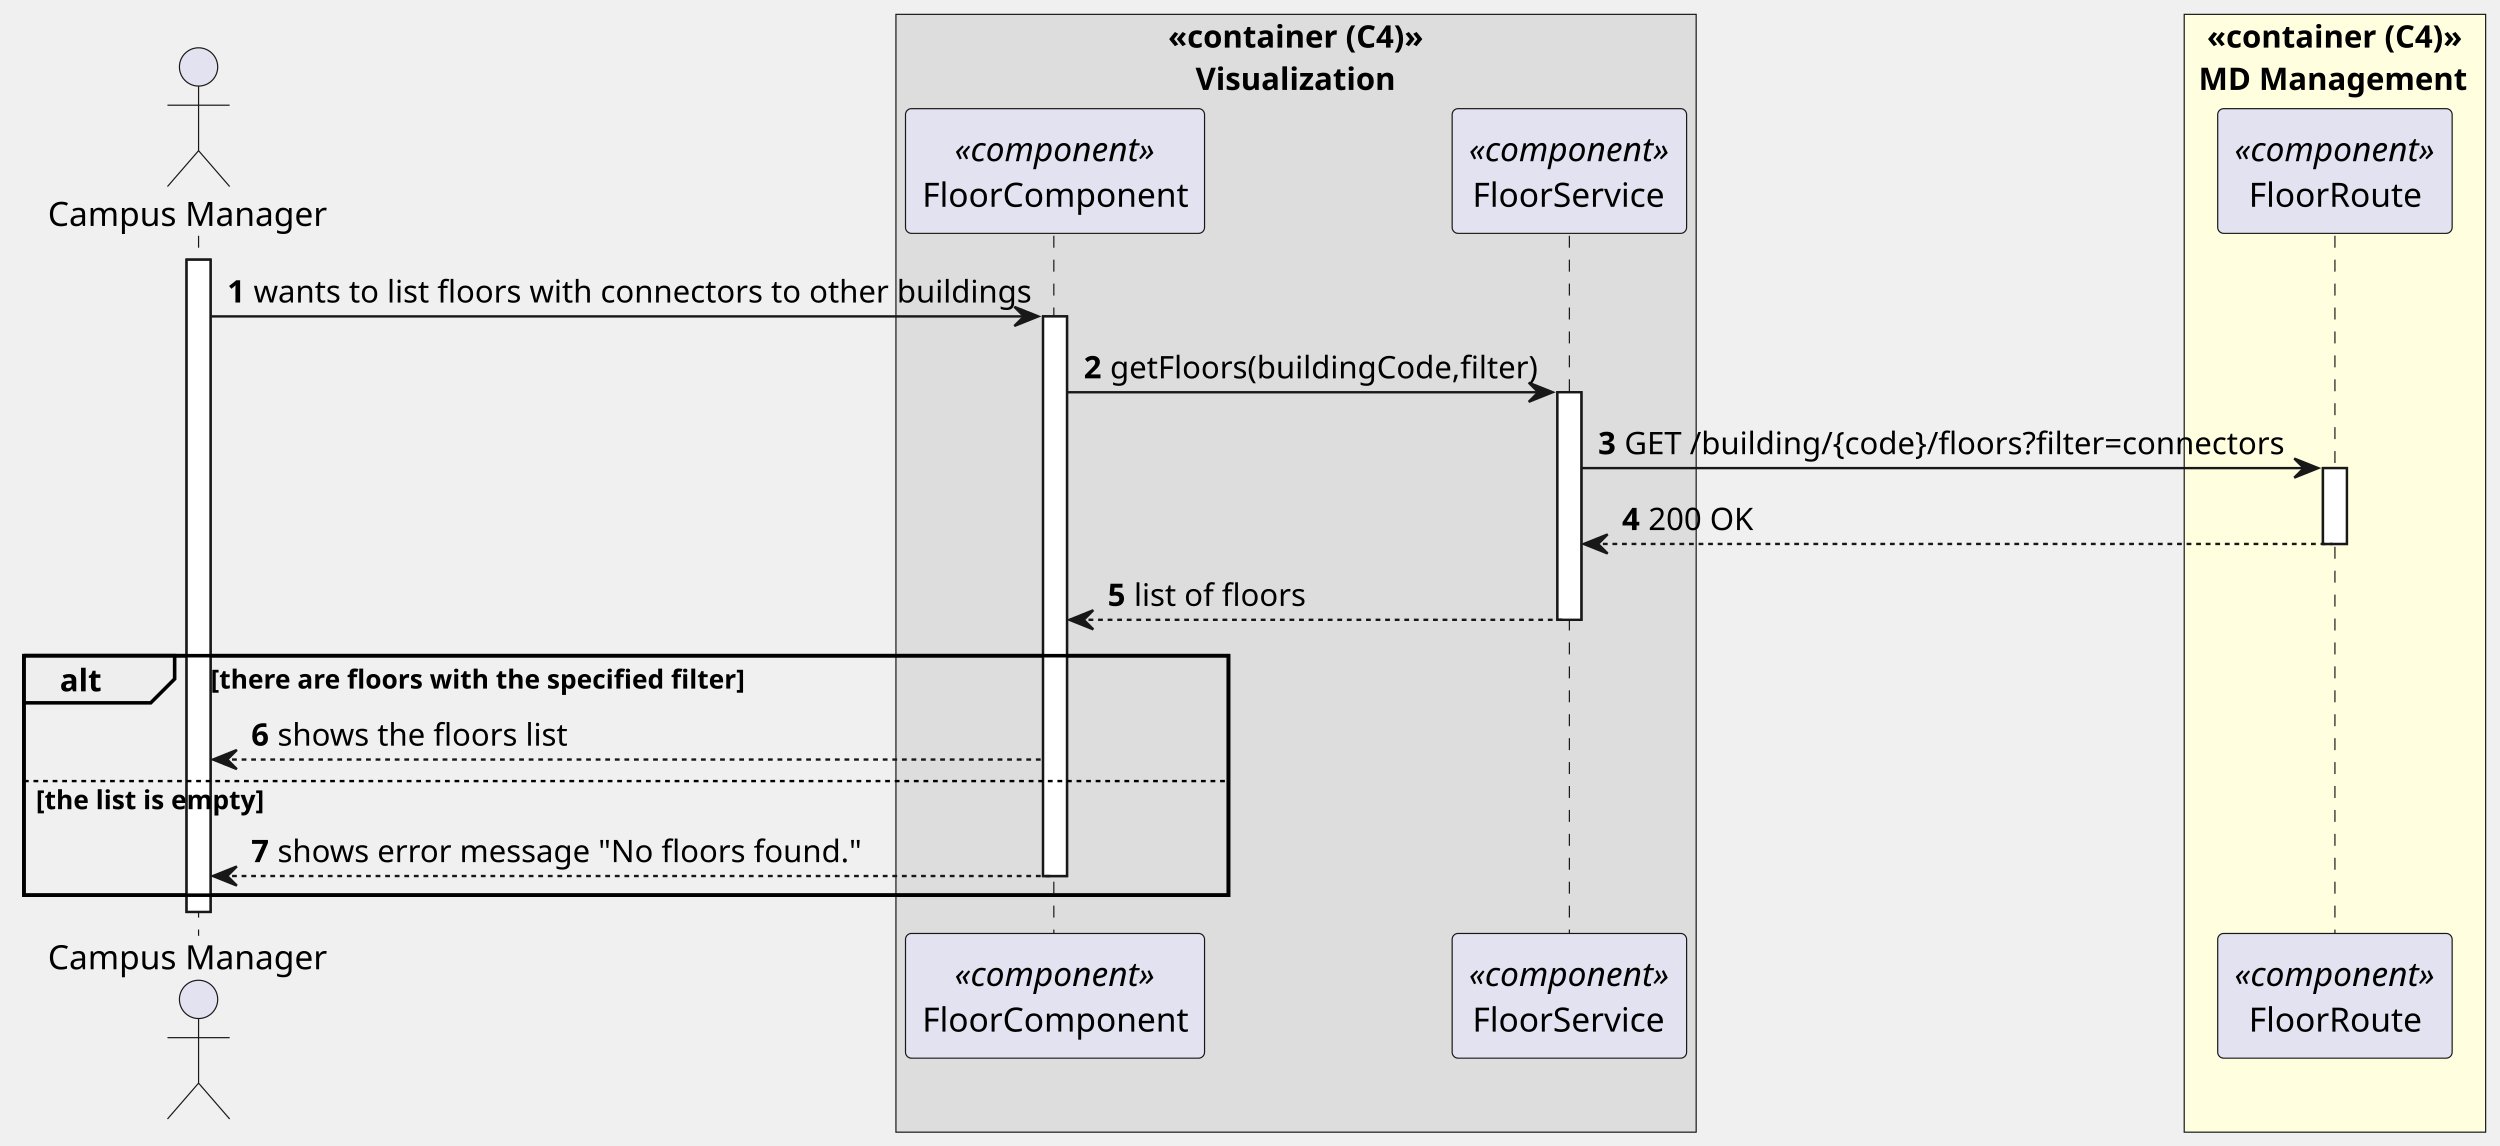
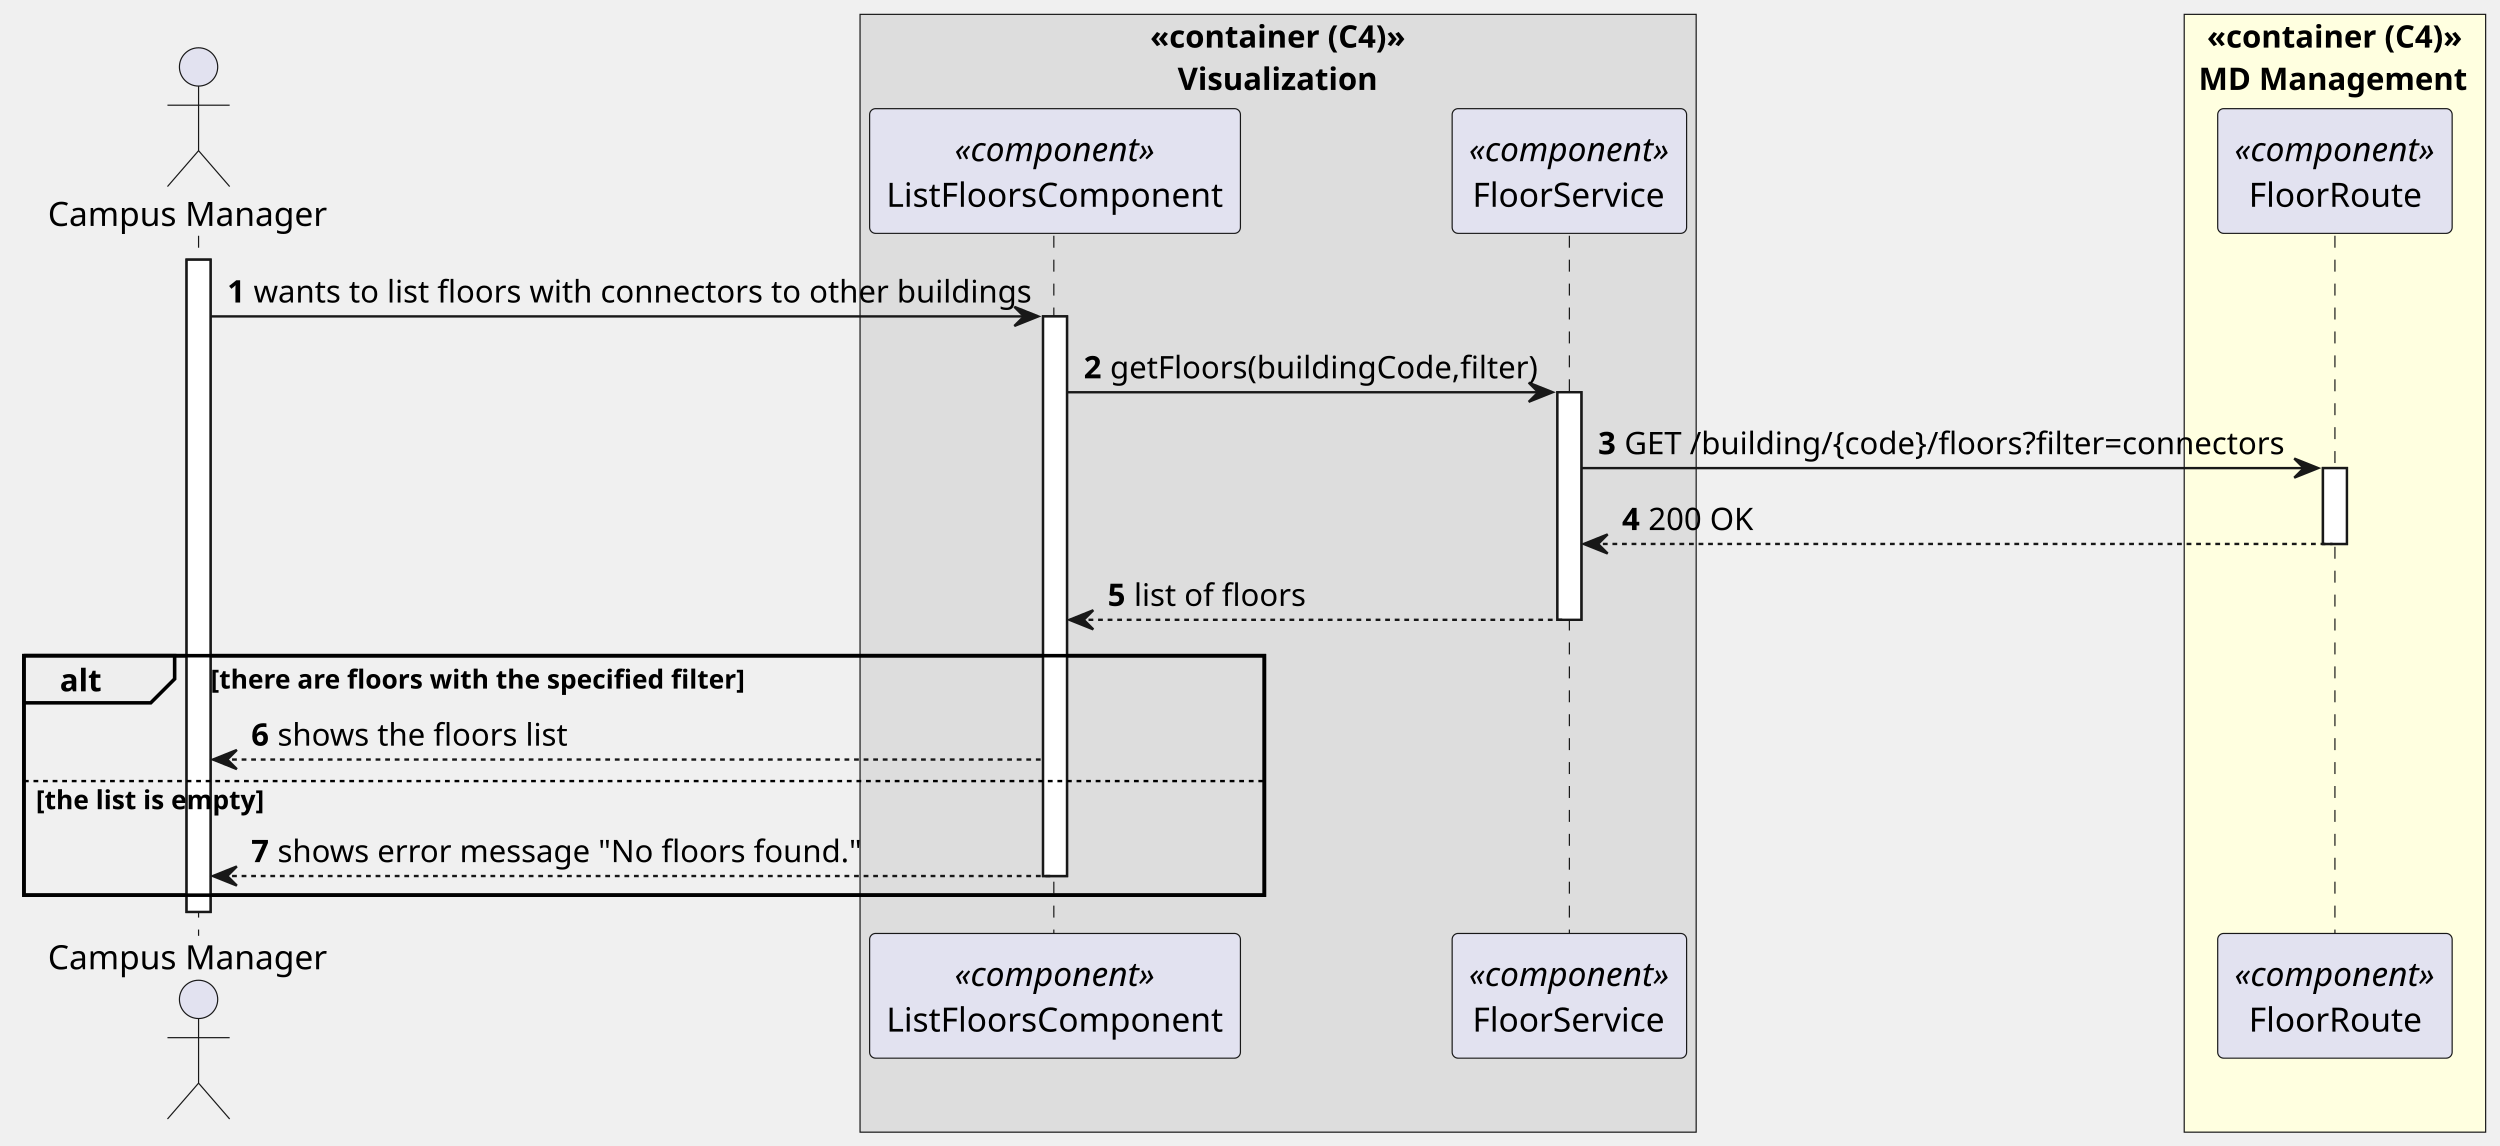
<svg xmlns="http://www.w3.org/2000/svg" contentStyleType="text/css" height="479px" preserveAspectRatio="none" style="width:1045px;height:479px;background:#FFFFFF;" version="1.1" viewBox="0 0 1045 479" width="1045px" zoomAndPan="magnify">
  <defs />
  <g>
-     <rect fill="#DDDDDD" height="467.246" style="stroke:#181818;stroke-width:0.5;" width="334.5" x="374.5" y="6" />
-     <text fill="#000000" font-family="sans-serif" font-size="13" font-weight="bold" lengthAdjust="spacing" textLength="107" x="488.25" y="19.897">«container (C4)»</text>
-     <text fill="#000000" font-family="sans-serif" font-size="13" font-weight="bold" lengthAdjust="spacing" textLength="84" x="499.75" y="37.603">Visualization</text>
+     <rect fill="#DDDDDD" height="467.246" style="stroke:#181818;stroke-width:0.5;" width="349.5" x="359.5" y="6" />
+     <text fill="#000000" font-family="sans-serif" font-size="13" font-weight="bold" lengthAdjust="spacing" textLength="107" x="480.75" y="19.897">«container (C4)»</text>
+     <text fill="#000000" font-family="sans-serif" font-size="13" font-weight="bold" lengthAdjust="spacing" textLength="84" x="492.25" y="37.603">Visualization</text>
    <rect fill="#FFFFE0" height="467.246" style="stroke:#181818;stroke-width:0.5;" width="126" x="913" y="6" />
    <text fill="#000000" font-family="sans-serif" font-size="13" font-weight="bold" lengthAdjust="spacing" textLength="107" x="922.5" y="19.897">«container (C4)»</text>
    <text fill="#000000" font-family="sans-serif" font-size="13" font-weight="bold" lengthAdjust="spacing" textLength="114" x="919" y="37.603">MD Management</text>
    <rect fill="#FFFFFF" height="272.63" style="stroke:#181818;stroke-width:1.0;" width="10" x="78" y="108.548" />
    <rect fill="#FFFFFF" height="233.924" style="stroke:#181818;stroke-width:1.0;" width="10" x="436" y="132.254" />
    <rect fill="#FFFFFF" height="95.118" style="stroke:#181818;stroke-width:1.0;" width="10" x="651" y="163.96" />
    <rect fill="#FFFFFF" height="31.706" style="stroke:#181818;stroke-width:1.0;" width="10" x="971" y="195.666" />
-     <rect fill="none" height="100.1" style="stroke:#000000;stroke-width:1.5;" width="503.5" x="10" y="274.078" />
+     <rect fill="none" height="100.1" style="stroke:#000000;stroke-width:1.5;" width="518.5" x="10" y="274.078" />
    <line style="stroke:#181818;stroke-width:0.5;stroke-dasharray:5.0,5.0;" x1="83" x2="83" y1="98.548" y2="391.178" />
    <line style="stroke:#181818;stroke-width:0.5;stroke-dasharray:5.0,5.0;" x1="440.5" x2="440.5" y1="98.548" y2="391.178" />
    <line style="stroke:#181818;stroke-width:0.5;stroke-dasharray:5.0,5.0;" x1="656" x2="656" y1="98.548" y2="391.178" />
    <line style="stroke:#181818;stroke-width:0.5;stroke-dasharray:5.0,5.0;" x1="976" x2="976" y1="98.548" y2="391.178" />
    <text fill="#000000" font-family="sans-serif" font-size="14" lengthAdjust="spacing" textLength="120" x="20" y="94.446">Campus Manager</text>
    <ellipse cx="83" cy="27.98" fill="#E2E2F0" rx="8" ry="8" style="stroke:#181818;stroke-width:0.5;" />
    <path d="M83,35.98 L83,62.98 M70,43.98 L96,43.98 M83,62.98 L70,77.98 M83,62.98 L96,77.98 " fill="none" style="stroke:#181818;stroke-width:0.5;" />
    <text fill="#000000" font-family="sans-serif" font-size="14" lengthAdjust="spacing" textLength="120" x="20" y="405.144">Campus Manager</text>
    <ellipse cx="83" cy="417.746" fill="#E2E2F0" rx="8" ry="8" style="stroke:#181818;stroke-width:0.5;" />
    <path d="M83,425.746 L83,452.746 M70,433.746 L96,433.746 M83,452.746 L70,467.746 M83,452.746 L96,467.746 " fill="none" style="stroke:#181818;stroke-width:0.5;" />
-     <rect fill="#E2E2F0" height="52.136" rx="2.5" ry="2.5" style="stroke:#181818;stroke-width:0.5;" width="125" x="378.5" y="45.412" />
+     <rect fill="#E2E2F0" height="52.136" rx="2.5" ry="2.5" style="stroke:#181818;stroke-width:0.5;" width="155" x="363.5" y="45.412" />
    <text fill="#000000" font-family="sans-serif" font-size="14" font-style="italic" lengthAdjust="spacing" textLength="84" x="399" y="67.378">«component»</text>
-     <text fill="#000000" font-family="sans-serif" font-size="14" lengthAdjust="spacing" textLength="111" x="385.5" y="86.446">FloorComponent</text>
-     <rect fill="#E2E2F0" height="52.136" rx="2.5" ry="2.5" style="stroke:#181818;stroke-width:0.5;" width="125" x="378.5" y="390.178" />
+     <text fill="#000000" font-family="sans-serif" font-size="14" lengthAdjust="spacing" textLength="141" x="370.5" y="86.446">ListFloorsComponent</text>
+     <rect fill="#E2E2F0" height="52.136" rx="2.5" ry="2.5" style="stroke:#181818;stroke-width:0.5;" width="155" x="363.5" y="390.178" />
    <text fill="#000000" font-family="sans-serif" font-size="14" font-style="italic" lengthAdjust="spacing" textLength="84" x="399" y="412.144">«component»</text>
-     <text fill="#000000" font-family="sans-serif" font-size="14" lengthAdjust="spacing" textLength="111" x="385.5" y="431.212">FloorComponent</text>
+     <text fill="#000000" font-family="sans-serif" font-size="14" lengthAdjust="spacing" textLength="141" x="370.5" y="431.212">ListFloorsComponent</text>
    <rect fill="#E2E2F0" height="52.136" rx="2.5" ry="2.5" style="stroke:#181818;stroke-width:0.5;" width="98" x="607" y="45.412" />
    <text fill="#000000" font-family="sans-serif" font-size="14" font-style="italic" lengthAdjust="spacing" textLength="84" x="614" y="67.378">«component»</text>
    <text fill="#000000" font-family="sans-serif" font-size="14" lengthAdjust="spacing" textLength="81" x="615.5" y="86.446">FloorService</text>
    <rect fill="#E2E2F0" height="52.136" rx="2.5" ry="2.5" style="stroke:#181818;stroke-width:0.5;" width="98" x="607" y="390.178" />
    <text fill="#000000" font-family="sans-serif" font-size="14" font-style="italic" lengthAdjust="spacing" textLength="84" x="614" y="412.144">«component»</text>
    <text fill="#000000" font-family="sans-serif" font-size="14" lengthAdjust="spacing" textLength="81" x="615.5" y="431.212">FloorService</text>
    <rect fill="#E2E2F0" height="52.136" rx="2.5" ry="2.5" style="stroke:#181818;stroke-width:0.5;" width="98" x="927" y="45.412" />
    <text fill="#000000" font-family="sans-serif" font-size="14" font-style="italic" lengthAdjust="spacing" textLength="84" x="934" y="67.378">«component»</text>
    <text fill="#000000" font-family="sans-serif" font-size="14" lengthAdjust="spacing" textLength="72" x="940" y="86.446">FloorRoute</text>
    <rect fill="#E2E2F0" height="52.136" rx="2.5" ry="2.5" style="stroke:#181818;stroke-width:0.5;" width="98" x="927" y="390.178" />
    <text fill="#000000" font-family="sans-serif" font-size="14" font-style="italic" lengthAdjust="spacing" textLength="84" x="934" y="412.144">«component»</text>
    <text fill="#000000" font-family="sans-serif" font-size="14" lengthAdjust="spacing" textLength="72" x="940" y="431.212">FloorRoute</text>
    <rect fill="#FFFFFF" height="272.63" style="stroke:#181818;stroke-width:1.0;" width="10" x="78" y="108.548" />
    <rect fill="#FFFFFF" height="233.924" style="stroke:#181818;stroke-width:1.0;" width="10" x="436" y="132.254" />
    <rect fill="#FFFFFF" height="95.118" style="stroke:#181818;stroke-width:1.0;" width="10" x="651" y="163.96" />
    <rect fill="#FFFFFF" height="31.706" style="stroke:#181818;stroke-width:1.0;" width="10" x="971" y="195.666" />
    <polygon fill="#181818" points="424,128.254,434,132.254,424,136.254,428,132.254" style="stroke:#181818;stroke-width:1.0;" />
    <line style="stroke:#181818;stroke-width:1.0;" x1="88" x2="430" y1="132.254" y2="132.254" />
    <text fill="#000000" font-family="sans-serif" font-size="13" font-weight="bold" lengthAdjust="spacing" textLength="7" x="95" y="126.445">1</text>
    <text fill="#000000" font-family="sans-serif" font-size="13" lengthAdjust="spacing" textLength="318" x="106" y="126.445">wants to list floors with connectors to other buildings</text>
    <polygon fill="#181818" points="639,159.96,649,163.96,639,167.96,643,163.96" style="stroke:#181818;stroke-width:1.0;" />
    <line style="stroke:#181818;stroke-width:1.0;" x1="446" x2="645" y1="163.96" y2="163.96" />
    <text fill="#000000" font-family="sans-serif" font-size="13" font-weight="bold" lengthAdjust="spacing" textLength="7" x="453" y="158.151">2</text>
    <text fill="#000000" font-family="sans-serif" font-size="13" lengthAdjust="spacing" textLength="175" x="464" y="158.151">getFloors(buildingCode,filter)</text>
    <polygon fill="#181818" points="959,191.666,969,195.666,959,199.666,963,195.666" style="stroke:#181818;stroke-width:1.0;" />
    <line style="stroke:#181818;stroke-width:1.0;" x1="661" x2="965" y1="195.666" y2="195.666" />
    <text fill="#000000" font-family="sans-serif" font-size="13" font-weight="bold" lengthAdjust="spacing" textLength="7" x="668" y="189.857">3</text>
    <text fill="#000000" font-family="sans-serif" font-size="13" lengthAdjust="spacing" textLength="270" x="679" y="189.857">GET /building/{code}/floors?filter=connectors</text>
    <polygon fill="#181818" points="672,223.372,662,227.372,672,231.372,668,227.372" style="stroke:#181818;stroke-width:1.0;" />
    <line style="stroke:#181818;stroke-width:1.0;stroke-dasharray:2.0,2.0;" x1="666" x2="975" y1="227.372" y2="227.372" />
    <text fill="#000000" font-family="sans-serif" font-size="13" font-weight="bold" lengthAdjust="spacing" textLength="7" x="678" y="221.563">4</text>
    <text fill="#000000" font-family="sans-serif" font-size="13" lengthAdjust="spacing" textLength="42" x="689" y="221.563">200 OK</text>
    <polygon fill="#181818" points="457,255.078,447,259.078,457,263.078,453,259.078" style="stroke:#181818;stroke-width:1.0;" />
    <line style="stroke:#181818;stroke-width:1.0;stroke-dasharray:2.0,2.0;" x1="451" x2="655" y1="259.078" y2="259.078" />
    <text fill="#000000" font-family="sans-serif" font-size="13" font-weight="bold" lengthAdjust="spacing" textLength="7" x="463" y="253.269">5</text>
    <text fill="#000000" font-family="sans-serif" font-size="13" lengthAdjust="spacing" textLength="69" x="474" y="253.269">list of floors</text>
    <path d="M10,274.078 L73,274.078 L73,283.784 L63,293.784 L10,293.784 L10,274.078 " fill="#EEEEEE" style="stroke:#000000;stroke-width:1.5;" />
-     <rect fill="none" height="100.1" style="stroke:#000000;stroke-width:1.5;" width="503.5" x="10" y="274.078" />
+     <rect fill="none" height="100.1" style="stroke:#000000;stroke-width:1.5;" width="518.5" x="10" y="274.078" />
    <text fill="#000000" font-family="sans-serif" font-size="13" font-weight="bold" lengthAdjust="spacing" textLength="18" x="25" y="288.975">alt</text>
    <text fill="#000000" font-family="sans-serif" font-size="11" font-weight="bold" lengthAdjust="spacing" textLength="226" x="88" y="287.837">[there are floors with the specified filter]</text>
    <polygon fill="#181818" points="99,313.49,89,317.49,99,321.49,95,317.49" style="stroke:#181818;stroke-width:1.0;" />
    <line style="stroke:#181818;stroke-width:1.0;stroke-dasharray:2.0,2.0;" x1="93" x2="435" y1="317.49" y2="317.49" />
    <text fill="#000000" font-family="sans-serif" font-size="13" font-weight="bold" lengthAdjust="spacing" textLength="7" x="105" y="311.681">6</text>
    <text fill="#000000" font-family="sans-serif" font-size="13" lengthAdjust="spacing" textLength="118" x="116" y="311.681">shows the floors list</text>
-     <line style="stroke:#000000;stroke-width:1.0;stroke-dasharray:2.0,2.0;" x1="10" x2="513.5" y1="326.49" y2="326.49" />
+     <line style="stroke:#000000;stroke-width:1.0;stroke-dasharray:2.0,2.0;" x1="10" x2="528.5" y1="326.49" y2="326.49" />
    <text fill="#000000" font-family="sans-serif" font-size="11" font-weight="bold" lengthAdjust="spacing" textLength="96" x="15" y="338.249">[the list is empty]</text>
    <polygon fill="#181818" points="99,362.178,89,366.178,99,370.178,95,366.178" style="stroke:#181818;stroke-width:1.0;" />
    <line style="stroke:#181818;stroke-width:1.0;stroke-dasharray:2.0,2.0;" x1="93" x2="440" y1="366.178" y2="366.178" />
    <text fill="#000000" font-family="sans-serif" font-size="13" font-weight="bold" lengthAdjust="spacing" textLength="7" x="105" y="360.369">7</text>
    <text fill="#000000" font-family="sans-serif" font-size="13" lengthAdjust="spacing" textLength="237" x="116" y="360.369">shows error message "No floors found."</text>
  </g>
</svg>
